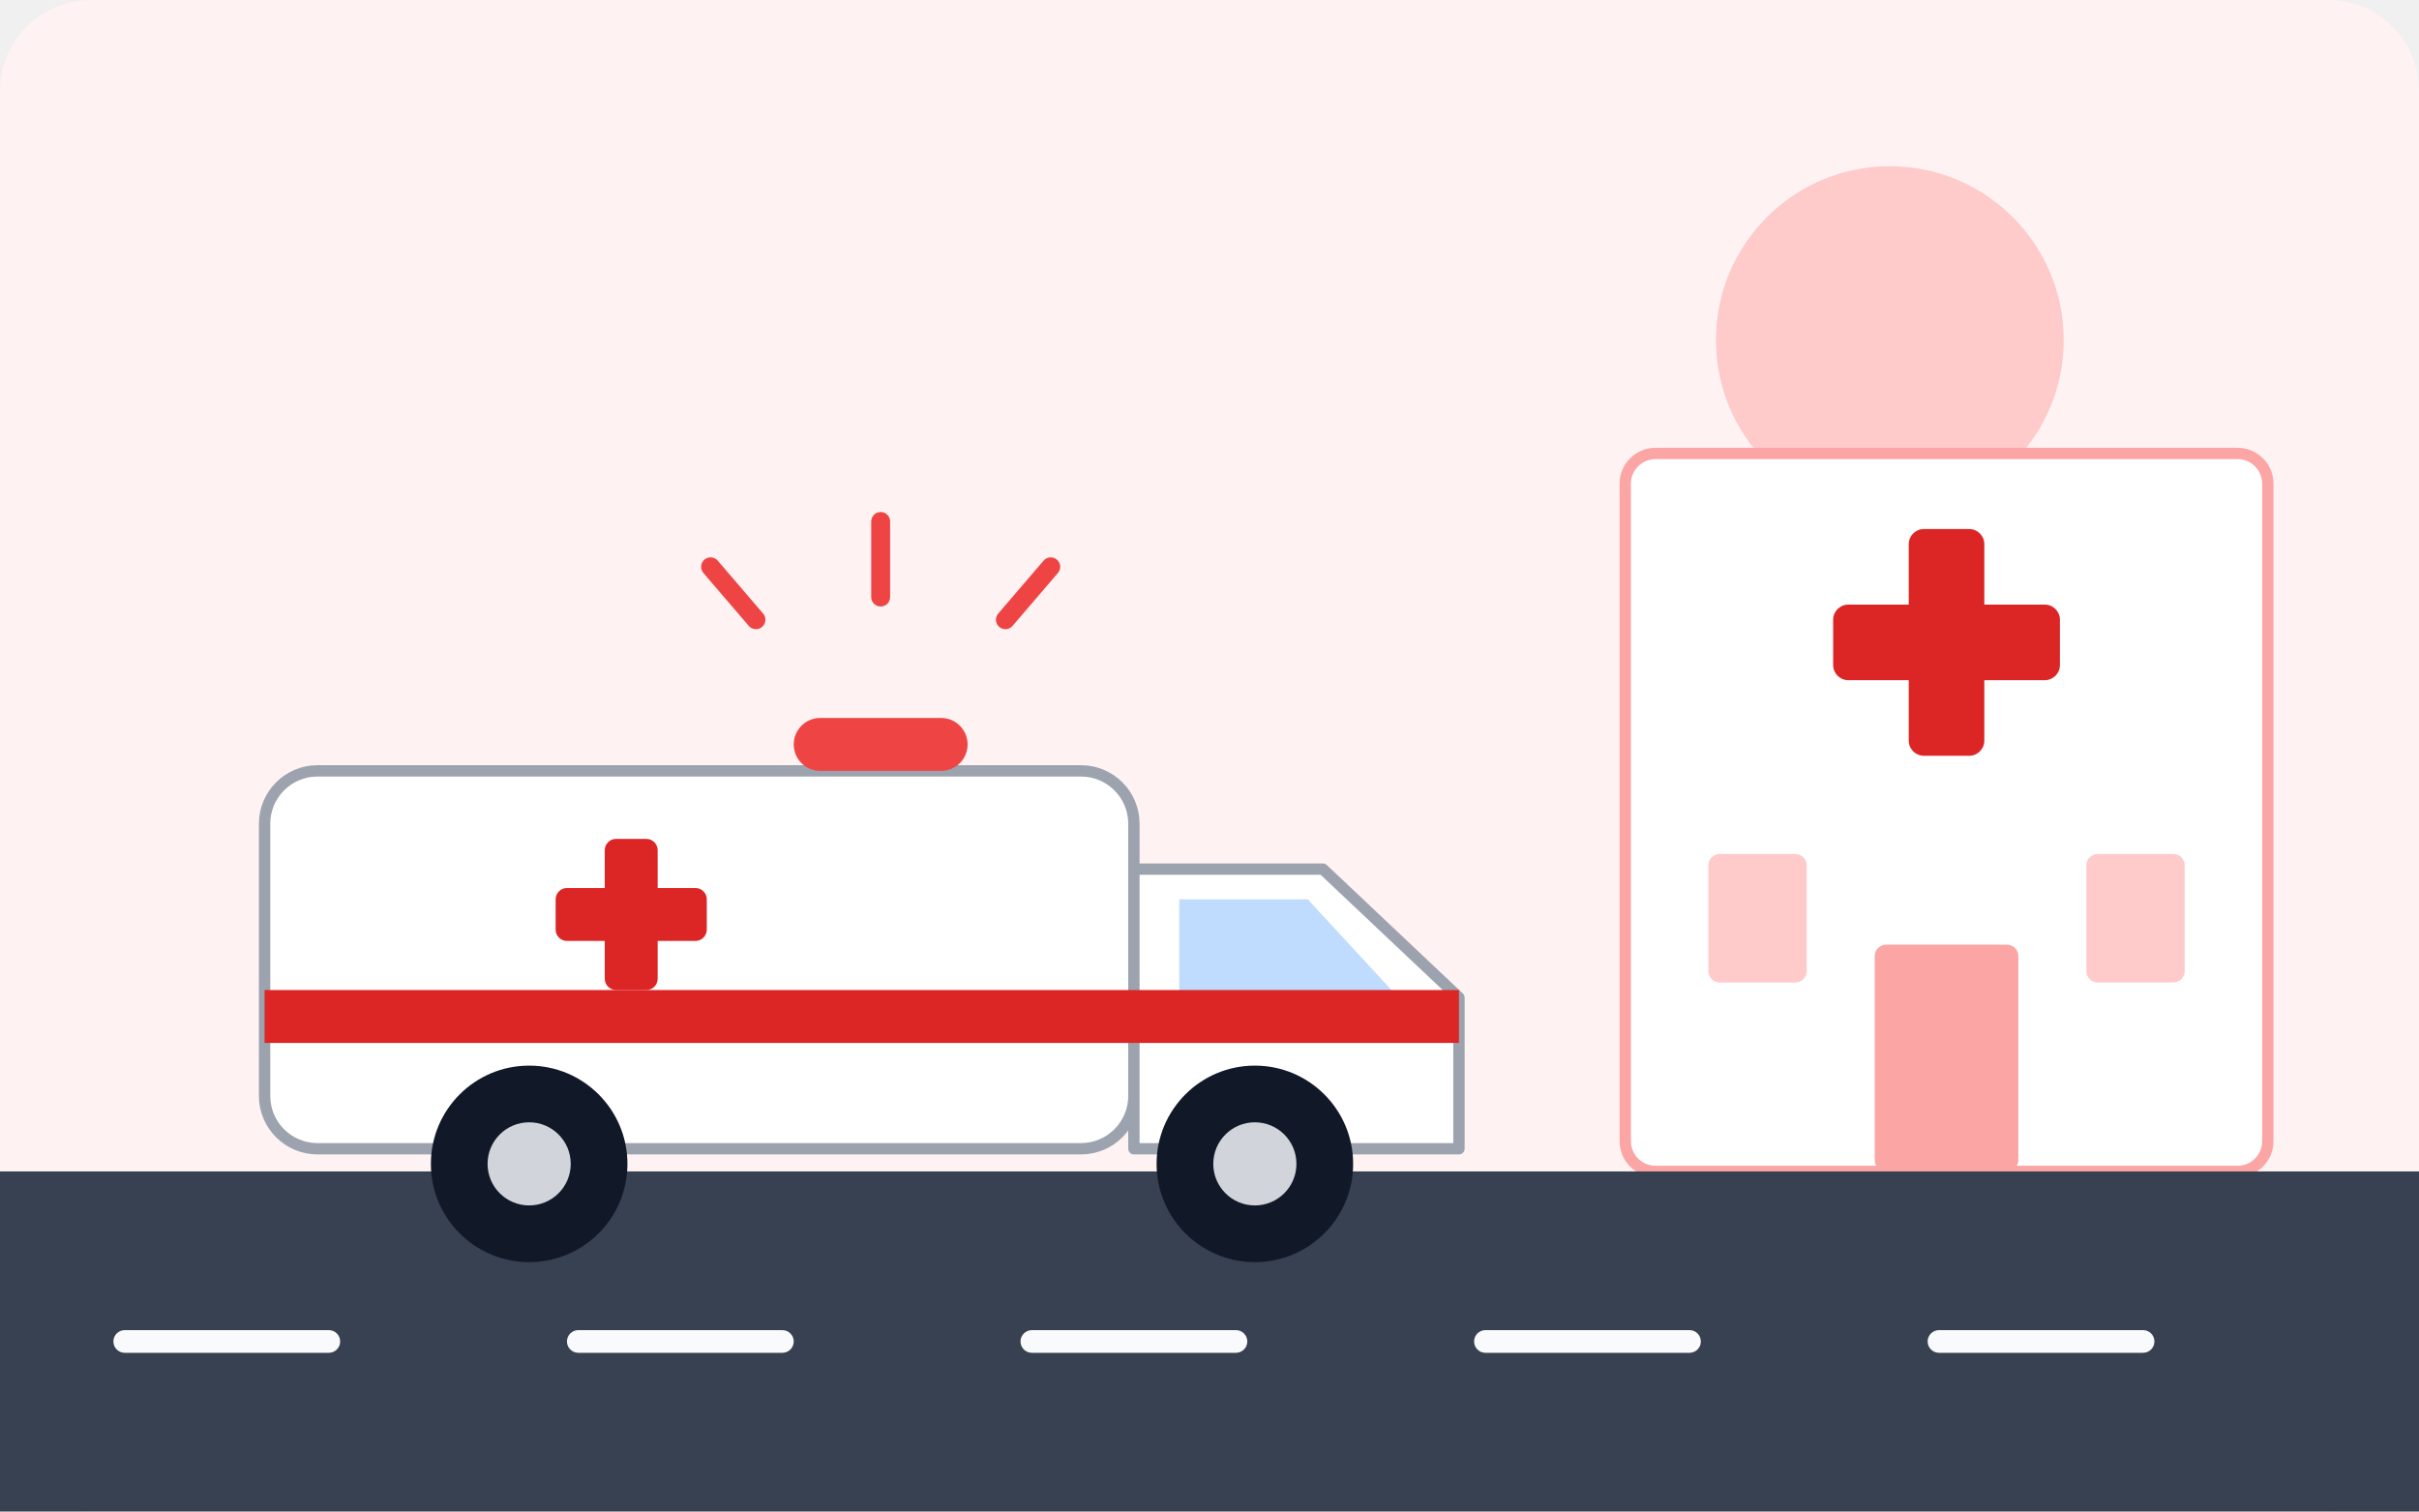
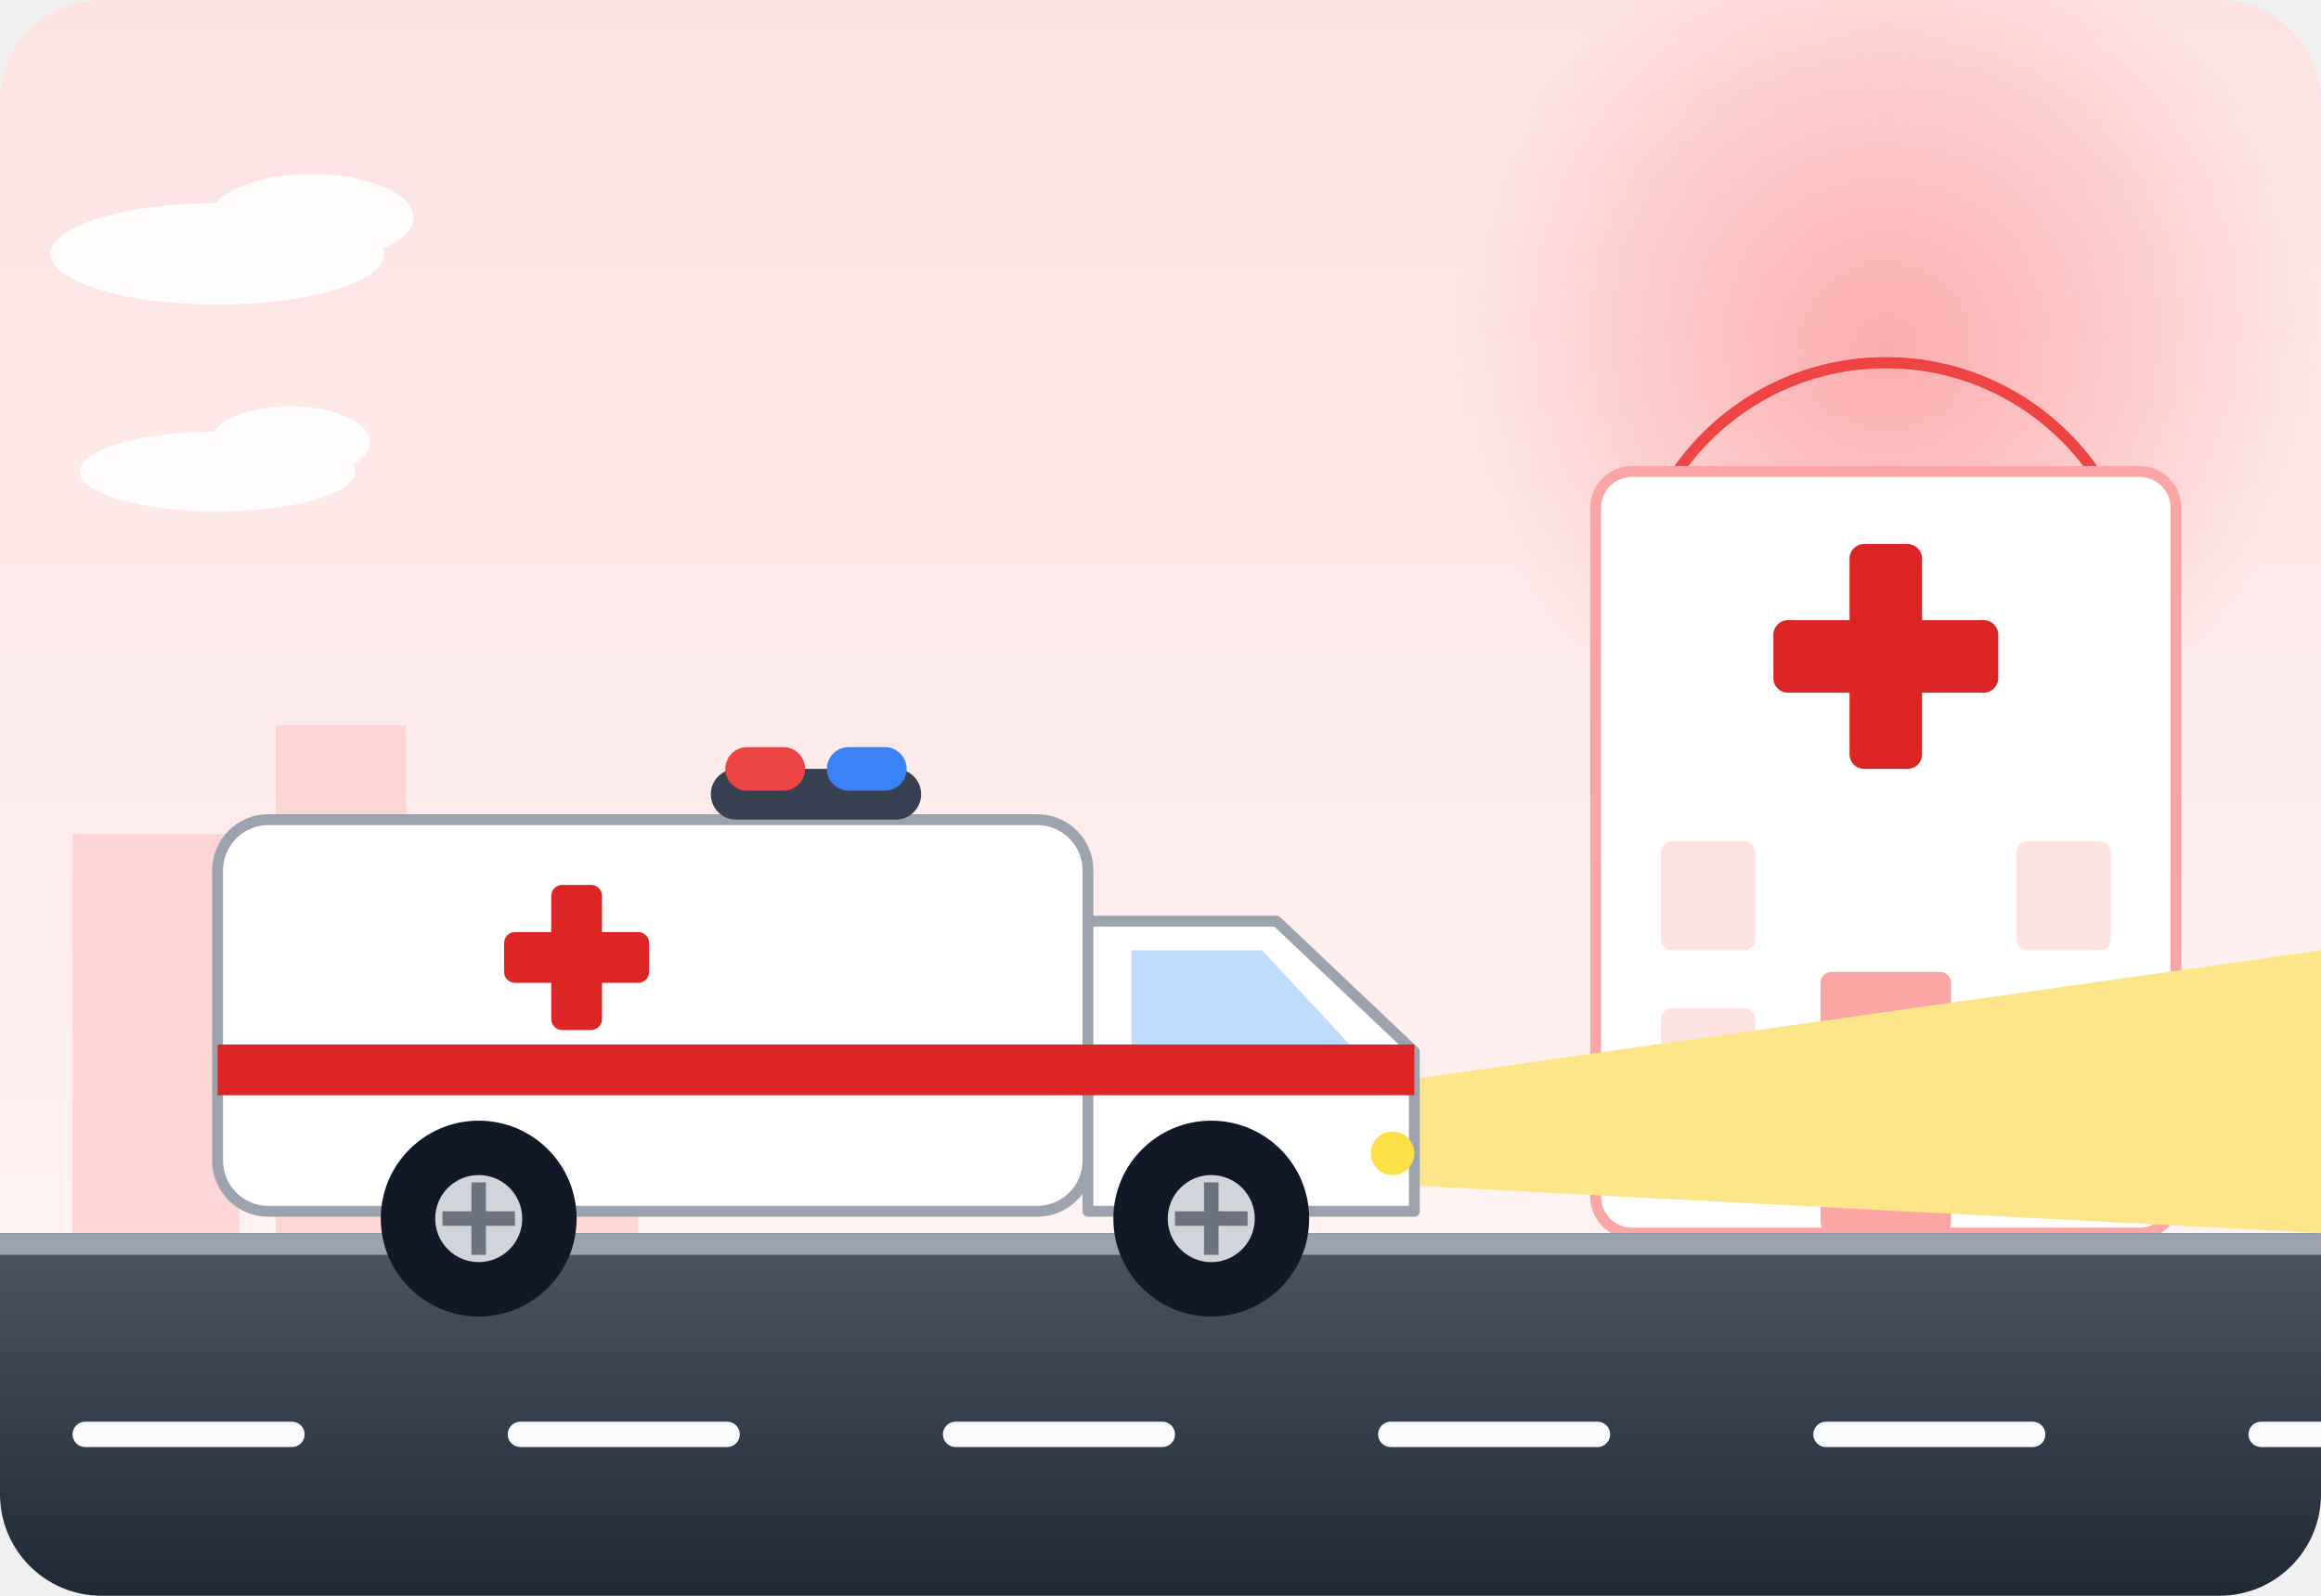
- <svg xmlns="http://www.w3.org/2000/svg" viewBox="0 0 640 400" role="img" aria-label="Ambulance driving along a road toward a hospital">
-   <rect width="640" height="400" rx="24" fill="#fef2f2" />
-   <circle cx="500" cy="90" r="46" fill="#fecaca" />
-   <rect x="430" y="120" width="170" height="190" rx="8" fill="#ffffff" stroke="#fca5a5" stroke-width="3" />
-   <rect x="505" y="140" width="20" height="60" rx="4" fill="#dc2626" />
-   <rect x="485" y="160" width="60" height="20" rx="4" fill="#dc2626" />
-   <rect x="452" y="226" width="26" height="34" rx="3" fill="#fecaca" />
-   <rect x="552" y="226" width="26" height="34" rx="3" fill="#fecaca" />
-   <rect x="496" y="250" width="38" height="60" rx="3" fill="#fca5a5" />
-   <rect x="0" y="310" width="640" height="90" fill="#374151" />
-   <g fill="#f9fafb">
-     <rect x="30" y="352" width="60" height="6" rx="3" />
-     <rect x="150" y="352" width="60" height="6" rx="3" />
-     <rect x="270" y="352" width="60" height="6" rx="3" />
-     <rect x="390" y="352" width="60" height="6" rx="3" />
-     <rect x="510" y="352" width="60" height="6" rx="3" />
-   </g>
-   <g>
-     <rect x="70" y="204" width="230" height="100" rx="14" fill="#ffffff" stroke="#9ca3af" stroke-width="3" />
-     <path d="M300 230h50l36 34v40H300z" fill="#ffffff" stroke="#9ca3af" stroke-width="3" stroke-linejoin="round" />
-     <path d="M312 238h34l24 26h-58z" fill="#bfdbfe" />
-     <rect x="70" y="262" width="316" height="14" fill="#dc2626" />
-     <rect x="160" y="222" width="14" height="40" rx="3" fill="#dc2626" />
-     <rect x="147" y="235" width="40" height="14" rx="3" fill="#dc2626" />
-     <rect x="210" y="190" width="46" height="14" rx="7" fill="#ef4444" />
-     <circle cx="140" cy="308" r="26" fill="#111827" />
-     <circle cx="140" cy="308" r="11" fill="#d1d5db" />
-     <circle cx="332" cy="308" r="26" fill="#111827" />
-     <circle cx="332" cy="308" r="11" fill="#d1d5db" />
-   </g>
-   <g stroke="#ef4444" stroke-width="5" stroke-linecap="round" fill="none">
-     <path d="M200 164l-12-14" />
-     <path d="M233 158v-20" />
-     <path d="M266 164l12-14" />
+ <svg xmlns="http://www.w3.org/2000/svg" viewBox="0 0 640 440" role="img" aria-label="Ambulance driving along a road toward a hospital">
+   <style>
+     .cloud { animation: drift 24s linear infinite; }
+     .cloud.slow { animation-duration: 36s; animation-delay: -12s; }
+     .road-dash { animation: road 1.2s linear infinite; }
+     .bob { animation: bob 0.5s ease-in-out infinite; transform-box: fill-box; transform-origin: center; }
+     .siren-a { animation: flash 0.8s steps(1) infinite; }
+     .siren-b { animation: flash 0.8s steps(1) 0.4s infinite; }
+     .glow { animation: glow 1.6s ease-in-out infinite; transform-box: fill-box; transform-origin: center; }
+     .ring { animation: ring 2.4s ease-out infinite; transform-box: fill-box; transform-origin: center; }
+     .ring.r2 { animation-delay: 1.2s; }
+     .wheel { animation: spin 0.6s linear infinite; transform-box: fill-box; transform-origin: center; }
+     .beam { animation: beam 0.8s steps(1) infinite; }
+     @keyframes drift { from { transform: translateX(-140px); } to { transform: translateX(760px); } }
+     @keyframes road { to { transform: translateX(-120px); } }
+     @keyframes bob { 0%, 100% { transform: translateY(0); } 50% { transform: translateY(-2px); } }
+     @keyframes flash { 0% { opacity: 1; } 50% { opacity: 0.15; } }
+     @keyframes glow { 0%, 100% { opacity: 0.55; transform: scale(1); } 50% { opacity: 1; transform: scale(1.08); } }
+     @keyframes ring { 0% { opacity: 0.7; transform: scale(0.4); } 100% { opacity: 0; transform: scale(1.6); } }
+     @keyframes spin { to { transform: rotate(360deg); } }
+     @keyframes beam { 0% { opacity: 0.55; } 50% { opacity: 0; } }
+     @media (prefers-reduced-motion: reduce) { * { animation: none !important; } }
+   </style>
+   <defs>
+     <linearGradient id="sky" x1="0" y1="0" x2="0" y2="1">
+       <stop offset="0" stop-color="#fee2e2" />
+       <stop offset="1" stop-color="#fff7f7" />
+     </linearGradient>
+     <linearGradient id="road" x1="0" y1="0" x2="0" y2="1">
+       <stop offset="0" stop-color="#4b5563" />
+       <stop offset="1" stop-color="#1f2937" />
+     </linearGradient>
+     <radialGradient id="sun" cx="0.5" cy="0.5" r="0.5">
+       <stop offset="0" stop-color="#fca5a5" stop-opacity="0.9" />
+       <stop offset="1" stop-color="#fca5a5" stop-opacity="0" />
+     </radialGradient>
+     <clipPath id="frame">
+       <rect width="640" height="440" rx="28" />
+     </clipPath>
+   </defs>
+   <g clip-path="url(#frame)">
+     <rect width="640" height="440" fill="url(#sky)" />
+     <circle cx="520" cy="96" r="120" fill="url(#sun)" />
+     <g fill="#ffffff" opacity="0.9">
+       <g class="cloud">
+         <ellipse cx="60" cy="70" rx="46" ry="14" />
+         <ellipse cx="86" cy="60" rx="28" ry="12" />
+       </g>
+       <g class="cloud slow">
+         <ellipse cx="60" cy="130" rx="38" ry="11" />
+         <ellipse cx="80" cy="122" rx="22" ry="10" />
+       </g>
+     </g>
+     <g fill="#fecaca" opacity="0.7">
+       <rect x="20" y="230" width="46" height="110" />
+       <rect x="76" y="200" width="36" height="140" />
+       <rect x="124" y="250" width="52" height="90" />
+     </g>
+     <g>
+       <circle class="ring" cx="520" cy="170" r="70" fill="none" stroke="#ef4444" stroke-width="3" />
+       <circle class="ring r2" cx="520" cy="170" r="70" fill="none" stroke="#ef4444" stroke-width="3" />
+       <rect x="440" y="130" width="160" height="210" rx="10" fill="#ffffff" stroke="#fca5a5" stroke-width="3" />
+       <g class="glow">
+         <rect x="510" y="150" width="20" height="62" rx="4" fill="#dc2626" />
+         <rect x="489" y="171" width="62" height="20" rx="4" fill="#dc2626" />
+       </g>
+       <g fill="#fee2e2">
+         <rect x="458" y="232" width="26" height="30" rx="3" />
+         <rect x="556" y="232" width="26" height="30" rx="3" />
+         <rect x="458" y="278" width="26" height="30" rx="3" />
+         <rect x="556" y="278" width="26" height="30" rx="3" />
+       </g>
+       <rect x="502" y="268" width="36" height="72" rx="3" fill="#fca5a5" />
+     </g>
+     <rect x="0" y="340" width="640" height="100" fill="url(#road)" />
+     <rect x="0" y="340" width="640" height="6" fill="#9ca3af" />
+     <g fill="#f9fafb">
+       <g class="road-dash">
+         <rect x="20" y="392" width="64" height="7" rx="3.5" />
+         <rect x="140" y="392" width="64" height="7" rx="3.5" />
+         <rect x="260" y="392" width="64" height="7" rx="3.5" />
+         <rect x="380" y="392" width="64" height="7" rx="3.5" />
+         <rect x="500" y="392" width="64" height="7" rx="3.5" />
+         <rect x="620" y="392" width="64" height="7" rx="3.5" />
+       </g>
+     </g>
+     <g class="bob">
+       <polygon class="beam" points="372,300 640,262 640,340 372,326" fill="#fde68a" />
+       <rect x="60" y="226" width="240" height="108" rx="14" fill="#ffffff" stroke="#9ca3af" stroke-width="3" />
+       <path d="M300 254h52l38 36v44H300z" fill="#ffffff" stroke="#9ca3af" stroke-width="3" stroke-linejoin="round" />
+       <path d="M312 262h36l26 28h-62z" fill="#bfdbfe" />
+       <rect x="60" y="288" width="330" height="14" fill="#dc2626" />
+       <rect x="152" y="244" width="14" height="40" rx="3" fill="#dc2626" />
+       <rect x="139" y="257" width="40" height="14" rx="3" fill="#dc2626" />
+       <rect x="196" y="212" width="58" height="14" rx="7" fill="#374151" />
+       <rect class="siren-a" x="200" y="206" width="22" height="12" rx="6" fill="#ef4444" />
+       <rect class="siren-b" x="228" y="206" width="22" height="12" rx="6" fill="#3b82f6" />
+       <circle cx="384" cy="318" r="6" fill="#fde047" />
+     </g>
+     <g>
+       <circle cx="132" cy="336" r="27" fill="#111827" />
+       <g class="wheel">
+         <circle cx="132" cy="336" r="12" fill="#d1d5db" />
+         <rect x="130" y="326" width="4" height="20" fill="#6b7280" />
+         <rect x="122" y="334" width="20" height="4" fill="#6b7280" />
+       </g>
+       <circle cx="334" cy="336" r="27" fill="#111827" />
+       <g class="wheel">
+         <circle cx="334" cy="336" r="12" fill="#d1d5db" />
+         <rect x="332" y="326" width="4" height="20" fill="#6b7280" />
+         <rect x="324" y="334" width="20" height="4" fill="#6b7280" />
+       </g>
+     </g>
  </g>
</svg>
